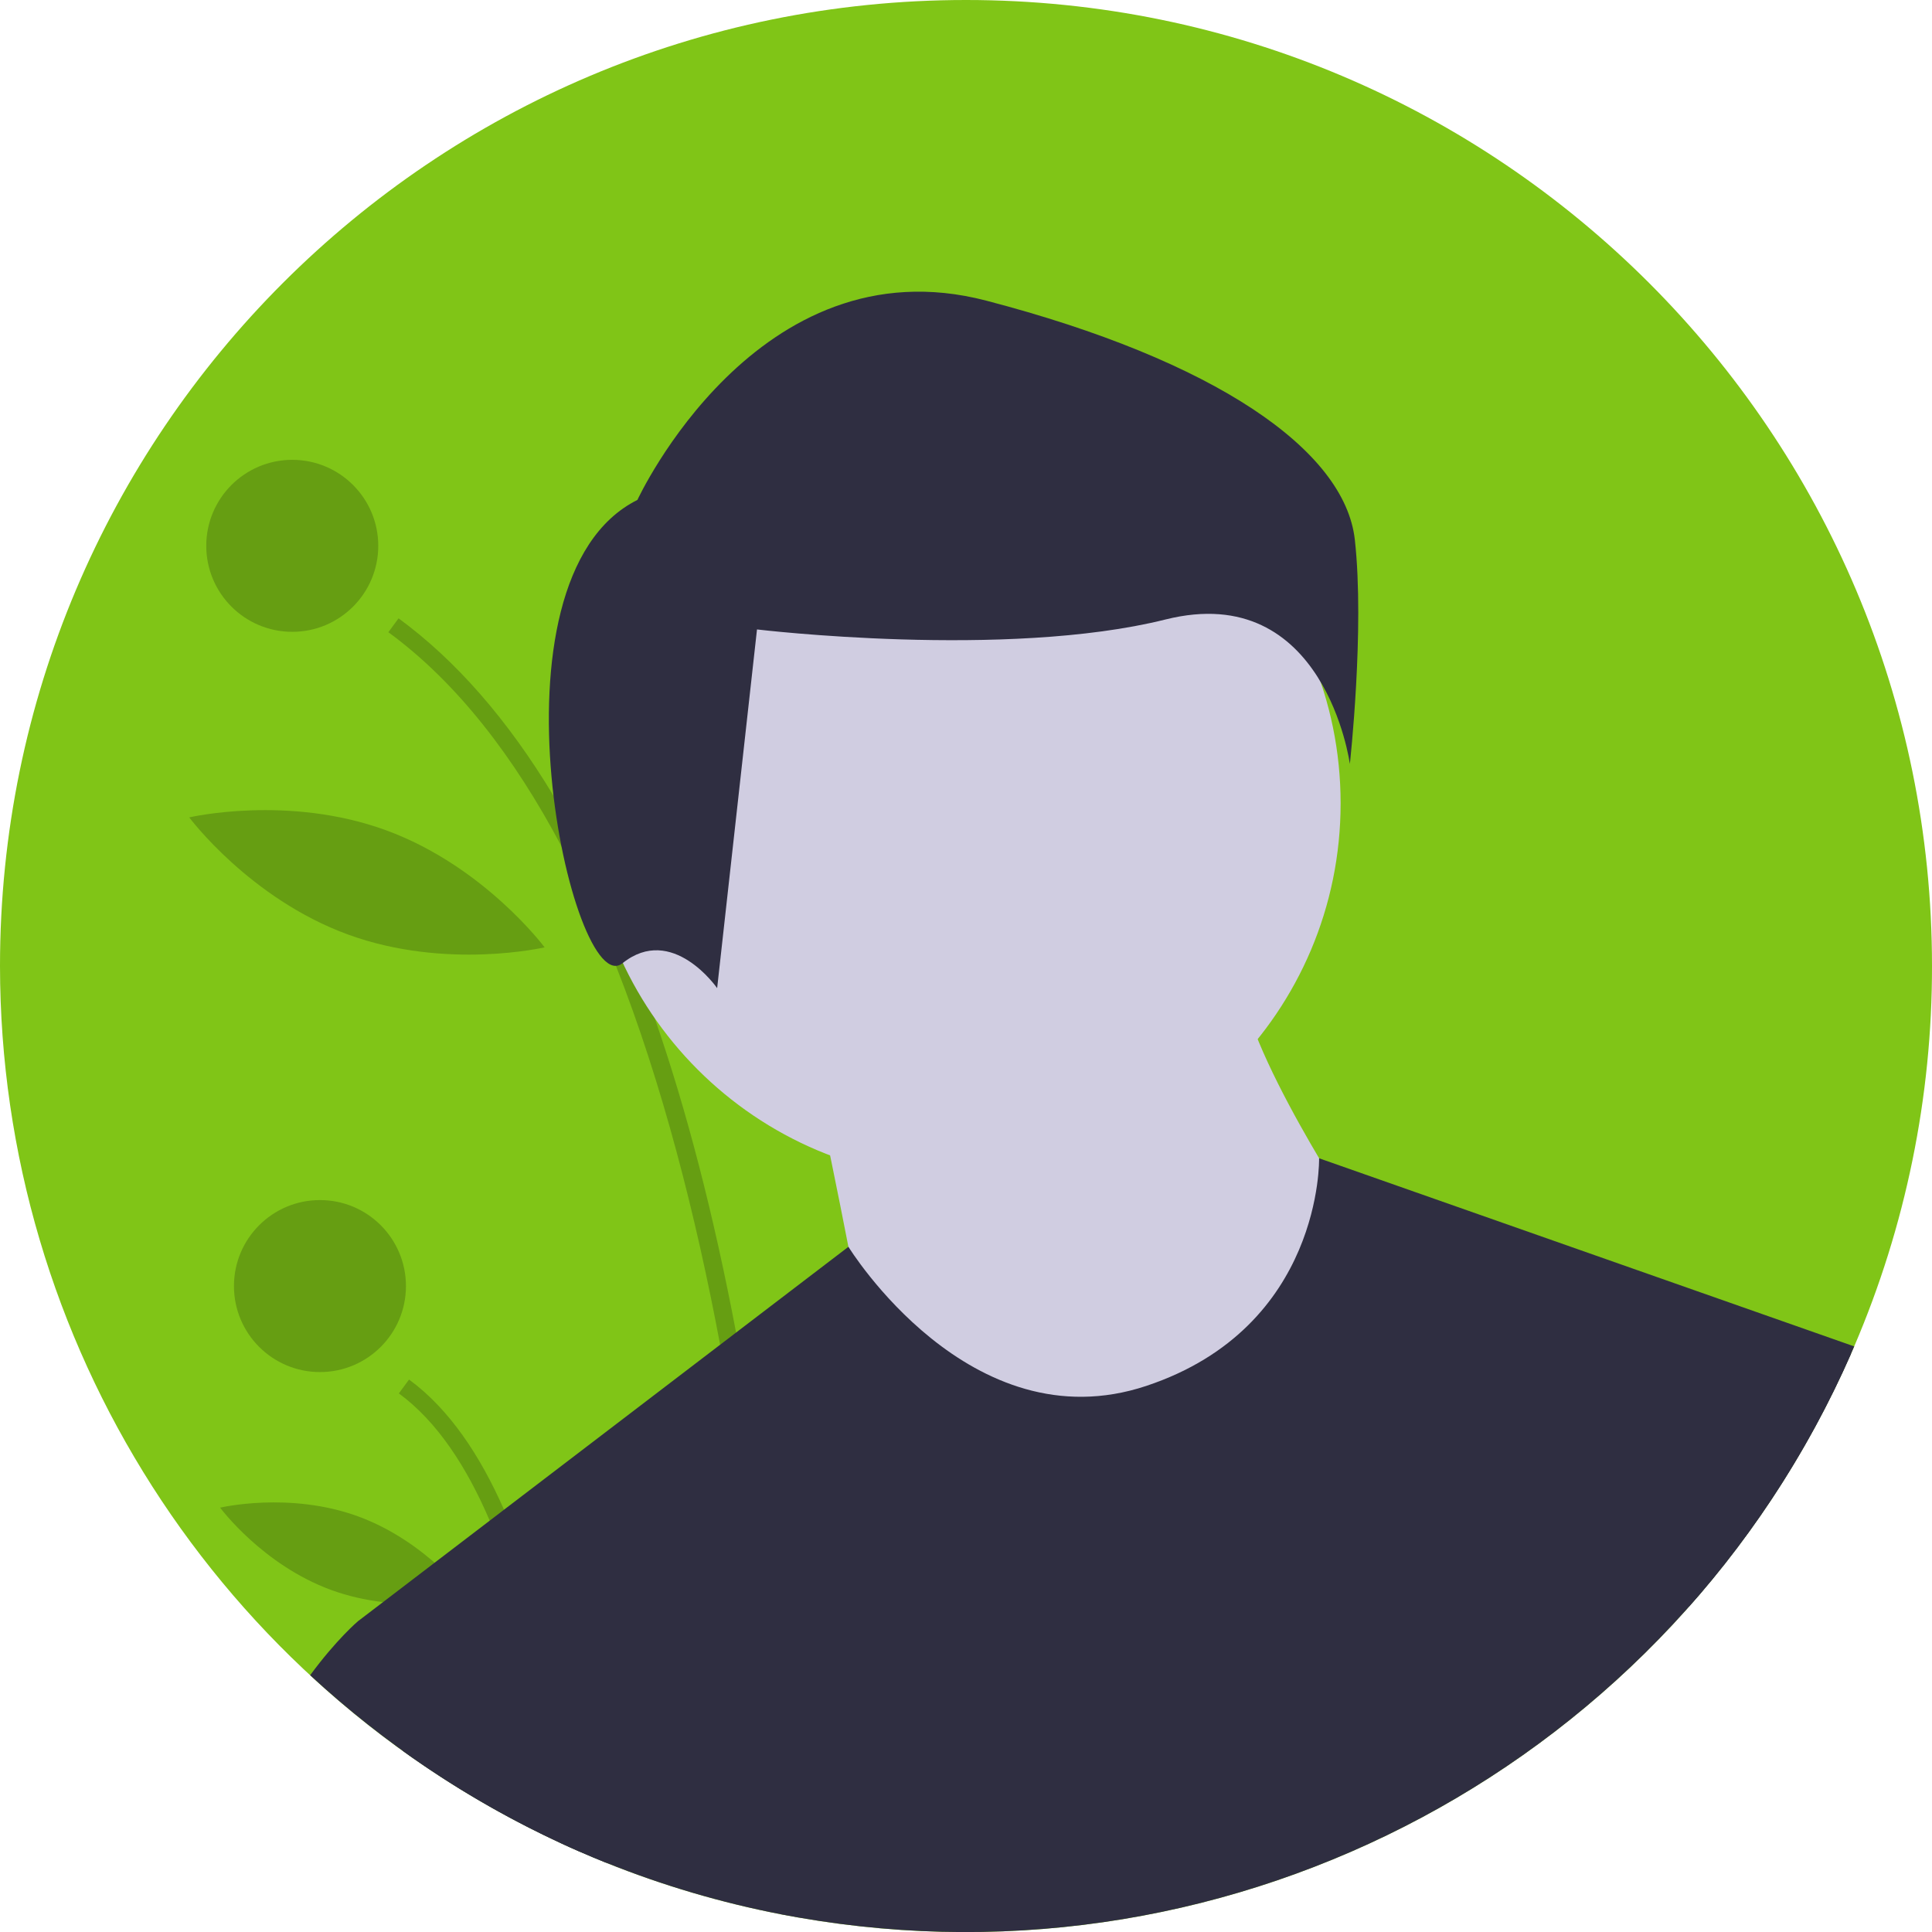
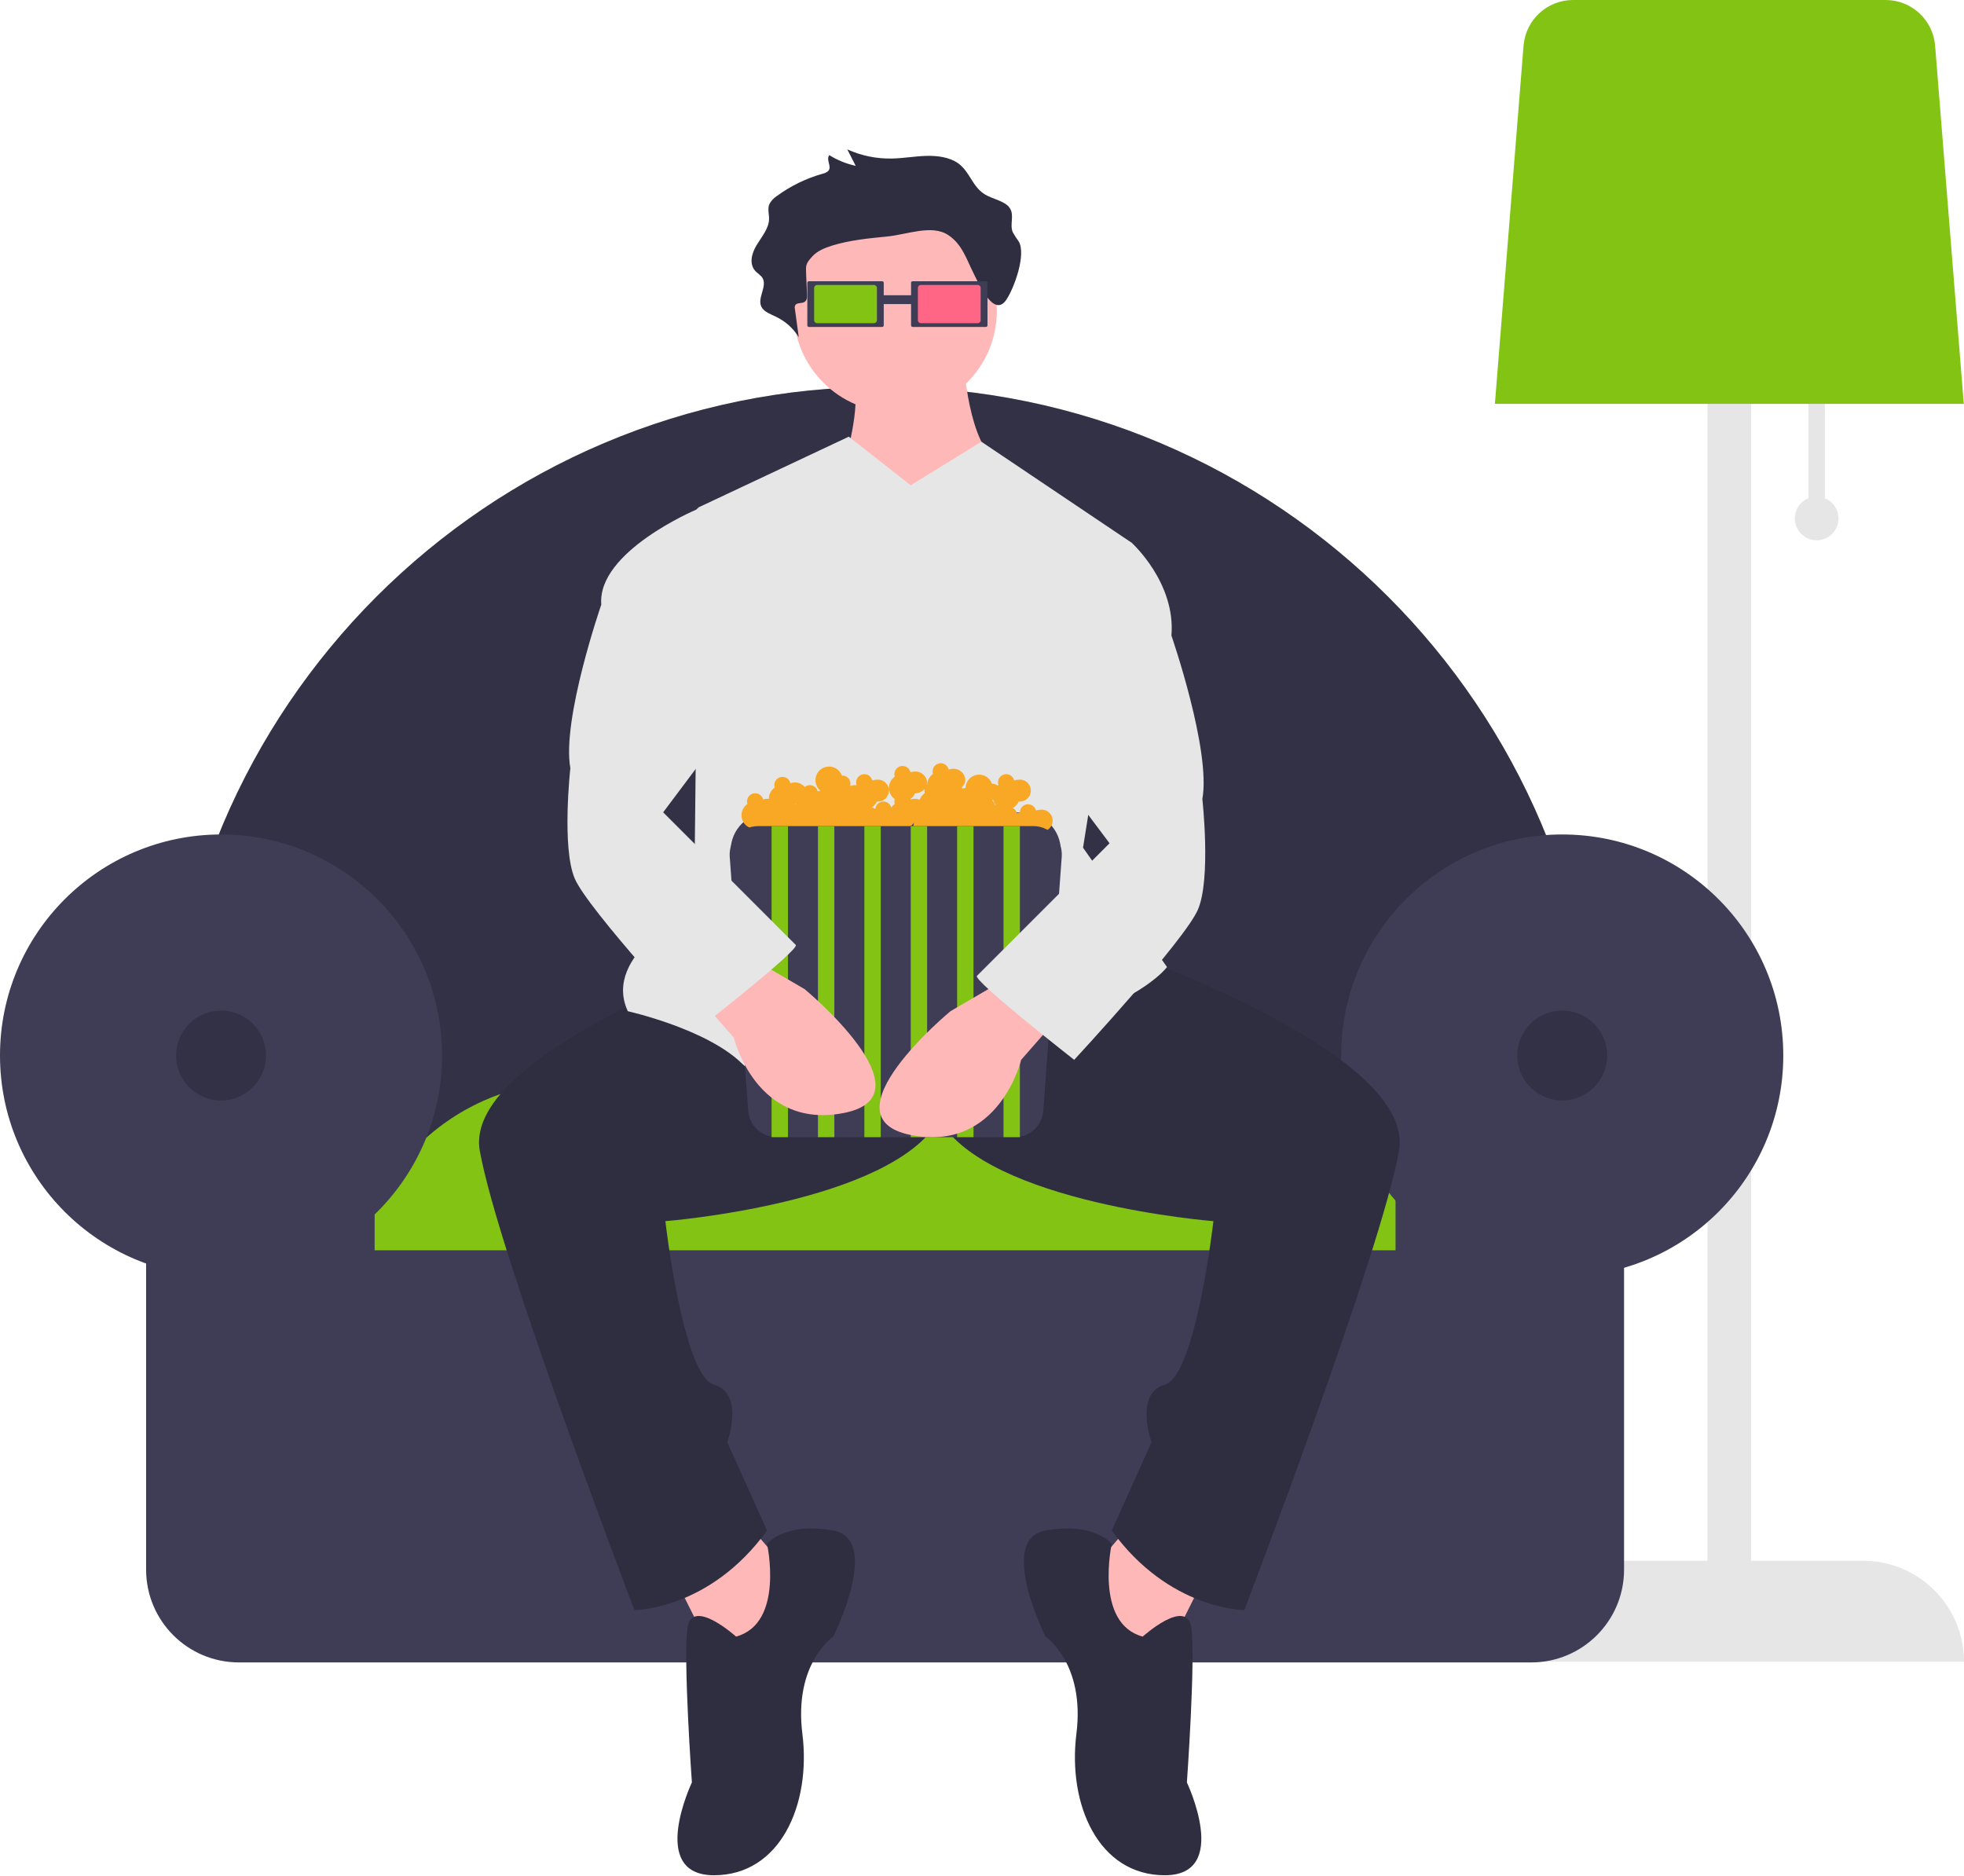
- <svg xmlns="http://www.w3.org/2000/svg" data-name="Layer 1" width="676" height="676" viewBox="0 0 676 676">
-   <path d="M938,450a336.852,336.852,0,0,1-27.22,133.1L909.66,585.68A338.559,338.559,0,0,1,541.35,782.93q-3.045-.54-6.08-1.12a334.981,334.981,0,0,1-61.14-18.03q-4.815-1.935-9.56-4.01c-2.16-.94-4.32-1.91-6.46-2.91A338.414,338.414,0,0,1,262,450c0-186.67,151.33-338,338-338S938,263.33,938,450Z" transform="translate(-262 -112)" fill="#80c517" />
-   <path d="M541.35,782.93q-3.045-.54-6.08-1.12c-1.32-38.31-5.85-116.94-21.3-199.29C505.52,537.45,493.79,491.25,477.52,449.95a412.604,412.604,0,0,0-19.07-41.84c-16.44-31.05-36.38-57.19-60.56-74.9l3.56-4.86q30.165,22.11,54.22,62.08,7.215,11.97,13.86,25.54,7.125,14.52,13.59,30.83,4.125,10.38,7.97,21.48,16.74,48.195,28.46,109.98,2.595,13.65,4.94,27.97C536.6,680.2,540.25,748.59,541.35,782.93Z" transform="translate(-262 -112)" opacity="0.2" />
-   <path d="M464.57,759.77c-2.16-.94-4.32-1.91-6.46-2.91-2.09-22.7-5.93-50.86-12.95-77.59A254.557,254.557,0,0,0,433.35,644.07c-8.01-18.75-18.38-34.69-31.79-44.52l3.56-4.85c14.04,10.28,24.87,26.53,33.24,45.54,9.43,21.42,15.72,46.35,19.91,70.17C461.38,728.1,463.34,745.19,464.57,759.77Z" transform="translate(-262 -112)" opacity="0.2" />
-   <circle cx="102.262" cy="190.982" r="30.089" opacity="0.2" />
-   <circle cx="111.951" cy="449.991" r="30.089" opacity="0.2" />
-   <path d="M483.714,353.521c-6.38,35.997,7.705,68.592,7.705,68.592s24.43-25.768,30.81-61.766-7.705-68.592-7.705-68.592S490.095,317.524,483.714,353.521Z" transform="translate(-262 -112)" opacity="0.2" />
-   <path d="M383.718,438.971c34.335,12.555,68.837,4.498,68.837,4.498s-21.166-28.413-55.501-40.968-68.837-4.498-68.837-4.498S349.383,426.416,383.718,438.971Z" transform="translate(-262 -112)" opacity="0.2" />
-   <path d="M377.895,668.333c24.066,8.8,48.283,3.059,48.283,3.059S411.377,651.384,387.311,642.584s-48.283-3.059-48.283-3.059S353.829,659.533,377.895,668.333Z" transform="translate(-262 -112)" opacity="0.2" />
-   <circle cx="337.306" cy="281.079" r="131.77" fill="#d0cde1" />
-   <path d="M547.833,493.965s16.471,78.239,16.471,86.474,78.239,45.296,78.239,45.296L712.546,613.382,737.253,539.261s-41.178-61.767-41.178-86.474Z" transform="translate(-262 -112)" fill="#d0cde1" />
-   <path d="M910.78,583.1,909.66,585.68A338.559,338.559,0,0,1,541.35,782.93q-3.045-.54-6.08-1.12a334.981,334.981,0,0,1-61.14-18.03q-4.815-1.935-9.56-4.01c-2.16-.94-4.32-1.91-6.46-2.91a337.593,337.593,0,0,1-55.25-32.28l-15.62-45.31,8.78-6.7,18.06-13.79,19.27-14.71,5.01-3.83,75.61-57.72,5.58-4.26,39.3-30,.01-.01s42.5,69.25,104.27,48.66,60.42-79.63,60.42-79.63Z" transform="translate(-262 -112)" fill="#2f2e41" />
-   <path d="M485.035,286.916s41.837-90.646,122.023-69.728,125.51,52.296,128.996,83.673-1.743,78.443-1.743,78.443-8.716-64.498-64.498-50.552-142.941,3.486-142.941,3.486L512.926,457.748s-15.689-22.661-33.121-8.716S429.253,314.807,485.035,286.916Z" transform="translate(-262 -112)" fill="#2f2e41" />
-   <path d="M474.13,763.78q-4.815-1.935-9.56-4.01c-2.16-.94-4.32-1.91-6.46-2.91a338.835,338.835,0,0,1-87.59-58.7c9.19-12.52,16.72-18.89,16.72-18.89h61.77l9.26,31.14Z" transform="translate(-262 -112)" fill="#2f2e41" />
-   <path d="M856.67,576.32l52.99,9.36A337.944,337.944,0,0,1,852.9,674.25Z" transform="translate(-262 -112)" fill="#2f2e41" />
+ <svg xmlns="http://www.w3.org/2000/svg" data-name="Layer 1" width="719.769" height="687.25" viewBox="0 0 719.769 687.25">
+   <path d="M908.885,288.962V250.375h-6v38.587a8,8,0,1,0,6,0Z" transform="translate(-240.1153 -106.375)" fill="#e6e6e6" />
+   <path d="M922.885,678.375h-41v-498h-16v498H824.885a37,37,0,0,0-37,37v0h172v-0A37,37,0,0,0,922.885,678.375Z" transform="translate(-240.1153 -106.375)" fill="#e6e6e6" />
+   <path d="M787.968,254.375h171.834L949.294,123.035A18.198,18.198,0,0,0,931.248,106.375H816.521a18.198,18.198,0,0,0-18.046,16.66Z" transform="translate(-240.1153 -106.375)" fill="#83c314" />
+   <path d="M301.213,563.911H825.692V510.364c0-144.599-117.641-262.239-262.239-262.239S301.213,365.766,301.213,510.364Z" transform="translate(-240.1153 -106.375)" fill="#3f3d56" />
+   <path d="M301.213,563.911H825.692V510.364c0-144.599-117.641-262.239-262.239-262.239S301.213,365.766,301.213,510.364Z" transform="translate(-240.1153 -106.375)" opacity="0.2" />
+   <path d="M369.188,582.446H772.82A81.097,81.097,0,0,0,691.826,502.813H450.181A81.097,81.097,0,0,0,369.188,582.446Z" transform="translate(-240.1153 -106.375)" fill="#83c314" />
+   <circle cx="81.006" cy="386.827" r="81.006" fill="#3f3d56" />
+   <circle cx="572.533" cy="386.827" r="81.006" fill="#3f3d56" />
+   <path d="M751.551,534.392V564.597H377.413V534.392H293.662V681.614a34.011,34.011,0,0,0,34.011,34.011H801.291a34.011,34.011,0,0,0,34.011-34.011V534.392Z" transform="translate(-240.1153 -106.375)" fill="#3f3d56" />
+   <circle cx="81.006" cy="386.827" r="16.476" opacity="0.2" />
+   <circle cx="572.533" cy="386.827" r="16.476" opacity="0.2" />
+   <path d="M593.293,238.871s1.62,30.775,12.958,37.254,0,50.211,0,50.211L552.8,327.956l-3.239-51.831s6.479-21.056,3.239-30.775S593.293,238.871,593.293,238.871Z" transform="translate(-240.1153 -106.375)" fill="#ffb8b8" />
+   <polygon points="413.107 560.102 393.671 582.778 424.446 611.933 440.643 579.539 413.107 560.102" fill="#ffb8b8" />
+   <polygon points="275.431 560.102 294.868 582.778 264.093 611.933 247.896 579.539 275.431 560.102" fill="#ffb8b8" />
+   <path d="M642.695,451.864s116.62,38.873,110.141,76.127-56.69,168.451-56.69,168.451-27.535,0-48.592-29.155l14.577-32.394s-6.479-17.817,4.859-21.056,17.817-59.93,17.817-59.93-82.606-6.479-100.423-37.254l-32.394-77.746Z" transform="translate(-240.1153 -106.375)" fill="#2f2e41" />
+   <path d="M526.075,451.864S409.455,490.738,415.934,527.991s56.69,168.451,56.69,168.451,27.535,0,48.592-29.155l-14.577-32.394s6.479-17.817-4.859-21.056-17.817-59.93-17.817-59.93,82.606-6.479,100.423-37.254l32.394-77.746Z" transform="translate(-240.1153 -106.375)" fill="#2f2e41" />
+   <path d="M658.892,706.16s16.197-14.577,17.817-3.239-1.62,56.69-1.62,56.69,16.197,34.014-8.099,34.014-35.634-25.915-32.394-51.831-11.338-35.634-11.338-35.634-17.817-35.634,0-38.873,24.296,4.859,24.296,4.859S641.075,701.301,658.892,706.16Z" transform="translate(-240.1153 -106.375)" fill="#2f2e41" />
+   <path d="M509.878,706.16s-16.197-14.577-17.817-3.239,1.62,56.69,1.62,56.69S477.483,793.625,501.779,793.625s35.634-25.915,32.394-51.831,11.338-35.634,11.338-35.634,17.817-35.634,0-38.873-24.296,4.859-24.296,4.859S527.695,701.301,509.878,706.16Z" transform="translate(-240.1153 -106.375)" fill="#2f2e41" />
+   <circle cx="328.072" cy="113.87" r="37.254" fill="#ffb8b8" />
+   <path d="M573.857,284.224l-22.676-17.817-55.07,25.915-1.62,147.394s-34.014,16.197-24.296,37.254c0,0,29.155,6.479,42.113,19.437s85.845-4.859,116.62-14.577,38.873-21.056,38.873-21.056l-30.775-43.732,17.817-111.761L599.778,268.259Z" transform="translate(-240.1153 -106.375)" fill="#e6e6e6" />
+   <path d="M613.478,194.889a32.723,32.723,0,0,1-2.221-3.447c-1.155-2.813.669-6.129-1.035-8.756-1.74-2.682-6.159-3.247-9.165-5.069-4.631-2.807-5.473-8.314-9.811-11.407-3.126-2.228-7.584-2.829-11.762-2.702s-8.299.882-12.478.965a37.622,37.622,0,0,1-16.377-3.349l3.083,6.031a30.776,30.776,0,0,1-9.678-3.923c-1.364,1.691,1.131,4.259-.416,5.845a4.963,4.963,0,0,1-2.184,1.013,52.246,52.246,0,0,0-16.538,8.068,8.31,8.31,0,0,0-2.783,2.938c-.804,1.781-.091,3.748-.152,5.641-.111,3.441-2.737,6.441-4.601,9.541s-2.87,7.118-.106,9.749a25.135,25.135,0,0,1,1.932,1.703c2.77,3.267-2.133,8.052.23,11.519,1.026,1.505,3.129,2.267,4.957,3.156a19.807,19.807,0,0,1,8.474,7.553L531.426,219.531a1.72,1.72,0,0,1,.283-1.519c.688-.701,2.129-.422,3.079-.886,1.045-.511,1.124-1.683,1.082-2.665l-.32-7.571c-.144-3.405-.184-3.857,2.324-6.605,1.752-1.92,4.507-3.078,7.275-3.93,6.325-1.947,13.128-2.62,19.853-3.278,7.809-.764,16.602-4.553,22.667-.53,4.964,3.293,6.615,8.706,9.007,13.507,2.15,4.315,7.668,17.02,12.262,10.143C611.823,211.876,616.235,199.698,613.478,194.889Z" transform="translate(-240.1153 -106.375)" fill="#2f2e41" />
+   <path d="M574.583,209.438a.58.58,0,0,0-.579.579v15.597a.58.58,0,0,0,.579.579h26.85a.58.58,0,0,0,.579-.579V210.017a.58.58,0,0,0-.579-.579Z" transform="translate(-240.1153 -106.375)" fill="#3f3d56" />
+   <path d="M577.583,210.813a1.08,1.08,0,0,0-1.079,1.079v11.846a1.08,1.08,0,0,0,1.079,1.079h20.849a1.08,1.08,0,0,0,1.079-1.079V211.892a1.08,1.08,0,0,0-1.079-1.079Z" transform="translate(-240.1153 -106.375)" fill="#ff6584" />
+   <rect x="320.784" y="108.201" width="13.986" height="3.239" fill="#3f3d56" />
+   <path d="M536.562,209.438a.58.58,0,0,0-.579.579v15.597a.58.58,0,0,0,.579.579h26.85a.58.58,0,0,0,.579-.579V210.017a.58.58,0,0,0-.579-.579Z" transform="translate(-240.1153 -106.375)" fill="#3f3d56" />
+   <path d="M539.563,210.813a1.08,1.08,0,0,0-1.079,1.079v11.846a1.08,1.08,0,0,0,1.079,1.079H560.411a1.08,1.08,0,0,0,1.079-1.079V211.892a1.08,1.08,0,0,0-1.079-1.079Z" transform="translate(-240.1153 -106.375)" fill="#83c314" />
+   <path d="M281.769,297.75h93a14,14,0,0,1,14,14v0a0,0,0,0,1,0,0h-121a0,0,0,0,1,0,0v0A14,14,0,0,1,281.769,297.75Z" fill="#3f3d56" />
+   <path d="M621.385,403.125a4.961,4.961,0,0,0-1.599.272,2.995,2.995,0,0,0-5.901.728c0,.015.004.029.004.044a5.142,5.142,0,0,0-1.103.229,3.011,3.011,0,0,0-1.483-1.911,5.017,5.017,0,0,0,2.164-2.369,4.021,4.021,0,1,0-.082-7.993,4.961,4.961,0,0,0-1.599.272,2.99,2.99,0,1,0-5.749,1.625c-.12.083-.231.177-.343.27a2.84,2.84,0,0,0-2.045-.681,4.98,4.98,0,0,0-9.683,1.551,5.118,5.118,0,0,0-1.18.235,3,3,0,0,0-.172-.494,3.758,3.758,0,0,0,1.272-2.779,4.272,4.272,0,0,0-4.5-4,4.961,4.961,0,0,0-1.599.272,2.99,2.99,0,1,0-5.749,1.625,4.987,4.987,0,0,0-2.137,3.869c-.042.038-.091.068-.131.108a3.563,3.563,0,0,0,.116-.874,4.272,4.272,0,0,0-4.5-4,4.961,4.961,0,0,0-1.599.272,2.99,2.99,0,1,0-5.749,1.625,4.987,4.987,0,0,0,0,8.205,2.727,2.727,0,0,0,0,1.795,5.049,5.049,0,0,0-1.279,1.292,2.981,2.981,0,0,0-5.842.505,4.764,4.764,0,0,0-1.286-.519,5.027,5.027,0,0,0,1.837-2.182,4.021,4.021,0,1,0-.082-7.993,4.961,4.961,0,0,0-1.599.272,2.99,2.99,0,1,0-5.749,1.625c-.064.045-.122.097-.184.145-.156-.015-.308-.042-.468-.042a4.961,4.961,0,0,0-1.599.272c-.019-.075-.05-.145-.074-.219a2.947,2.947,0,0,0-3.062-3.567,4.995,4.995,0,1,0-7.851,5.565,5.173,5.173,0,0,0-1.013.221,2.973,2.973,0,0,0-4.762-1.608,4.676,4.676,0,0,0-3.639-1.664,4.961,4.961,0,0,0-1.599.272,2.99,2.99,0,1,0-5.749,1.625,4.989,4.989,0,0,0-2.152,4.103c0,.015.004.03.005.045a4.148,4.148,0,0,0-2.104.227,2.99,2.99,0,1,0-5.749,1.625,4.98,4.98,0,0,0,3.936,8.97,4.982,4.982,0,0,0,9.414,1.279,31.17,31.17,0,0,0,10.802-.487,4.982,4.982,0,0,0,9.278.333,4.892,4.892,0,0,0,2.097-.519,4.977,4.977,0,0,0,8.903-.481,4.844,4.844,0,0,1,5.418,3.007,7.799,7.799,0,0,1,5.744-3.179,4.875,4.875,0,0,0,5.415-2.068,4.998,4.998,0,0,0,9.423,3.239,4.892,4.892,0,0,0,2.097-.519,4.977,4.977,0,0,0,8.903-.481,4.892,4.892,0,0,0,2.097-.519,4.948,4.948,0,0,0,7.412,1.437,4.979,4.979,0,0,0,8.906,2.065,4.966,4.966,0,0,0,7.584-1.983,4.021,4.021,0,1,0-.082-7.993Zm-89.378-2.064c-.005.024-.009.049-.014.073-.036-.001-.071-.009-.108-.009a2.978,2.978,0,0,0-.446.045c.008-.018.02-.034.027-.052A4.98,4.98,0,0,0,532.007,401.061Zm41.779-1.664c-.015-.058-.04-.112-.057-.169a5.024,5.024,0,0,0,1.738-2.111,4.681,4.681,0,0,0,3.477-1.574,3.009,3.009,0,0,0-.059.582,2.967,2.967,0,0,0,.152.897,5.018,5.018,0,0,0-1.859,2.437,4.907,4.907,0,0,0-3.392-.062Zm29.95.373c-.002-.061.006-.124.002-.185a2.986,2.986,0,0,0,.381-.026,4.956,4.956,0,0,0,.953,1.765c-.094.026-.194.042-.286.074A3.016,3.016,0,0,0,603.736,399.77Z" transform="translate(-240.1153 -106.375)" fill="#f9a825" />
+   <path d="M517.958,409.125a10.441,10.441,0,0,0-10.427,11.002l6.771,93.115a10.441,10.441,0,0,0,10.427,9.883H612.04a10.441,10.441,0,0,0,10.427-9.883l6.771-93.115a10.441,10.441,0,0,0-10.427-11.002Z" transform="translate(-240.1153 -106.375)" fill="#3f3d56" />
+   <rect x="282.769" y="302.75" width="6" height="114" fill="#83c314" />
+   <rect x="299.769" y="302.75" width="6" height="114" fill="#83c314" />
+   <rect x="316.769" y="302.75" width="6" height="114" fill="#83c314" />
+   <rect x="333.769" y="302.75" width="6" height="114" fill="#83c314" />
+   <rect x="350.769" y="302.75" width="6" height="114" fill="#83c314" />
+   <rect x="367.769" y="302.75" width="6" height="114" fill="#83c314" />
+   <path d="M607.871,465.632l-19.437,11.338s-46.972,38.873-14.577,45.352,40.493-27.535,40.493-27.535l11.338-12.958Z" transform="translate(-240.1153 -106.375)" fill="#ffb8b8" />
+   <path d="M515.547,457.533l19.437,11.338s46.972,38.873,14.577,45.352-40.493-27.535-40.493-27.535l-11.338-12.958Z" transform="translate(-240.1153 -106.375)" fill="#ffb8b8" />
+   <path d="M633.786,303.66l21.056,1.62s16.197,14.577,14.577,34.014c0,0,14.577,42.113,11.338,59.93,0,0,3.239,29.155-1.62,40.493S633.786,494.787,633.786,494.787s-37.254-29.155-35.634-30.775l48.592-48.592-24.296-32.394Z" transform="translate(-240.1153 -106.375)" fill="#e6e6e6" />
+   <path d="M496.11,292.322l-.81.81s-36.444,15.387-34.824,34.824c0,0-14.577,42.113-11.338,59.93,0,0-3.239,29.155,1.62,40.493s45.352,55.07,45.352,55.07,37.254-29.155,35.634-30.775l-48.592-48.592,24.296-32.394Z" transform="translate(-240.1153 -106.375)" fill="#e6e6e6" />
</svg>
